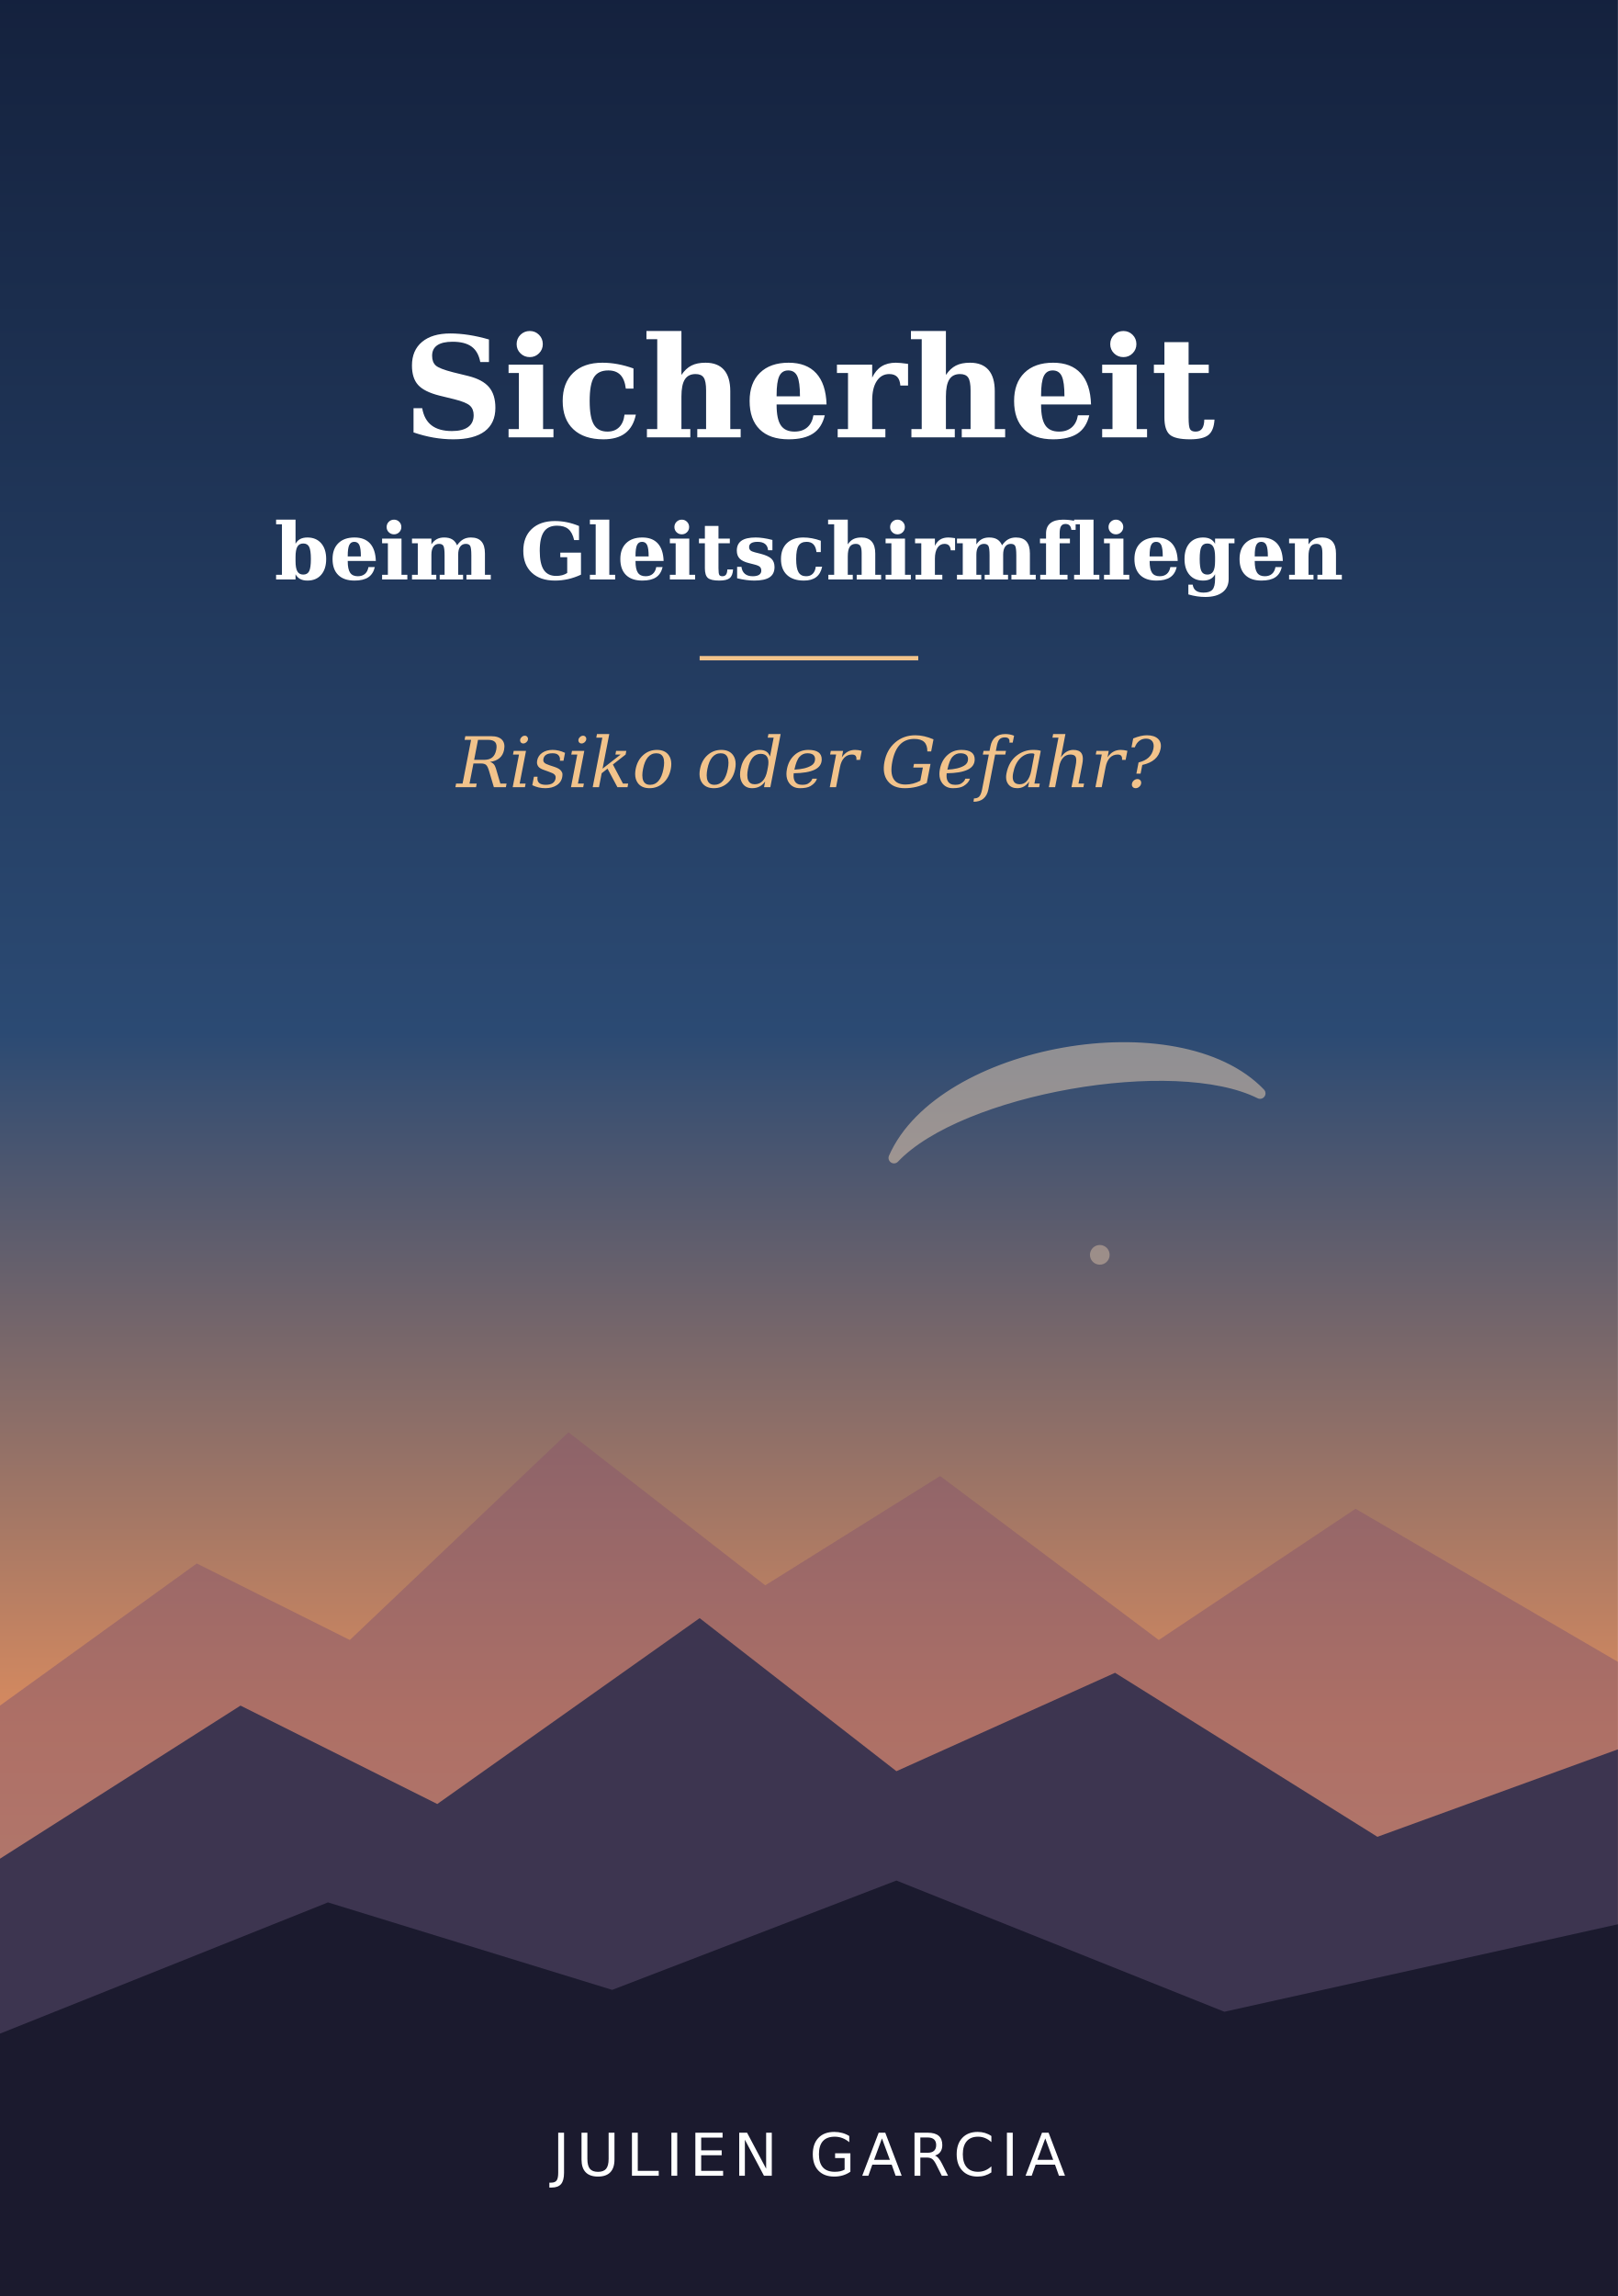
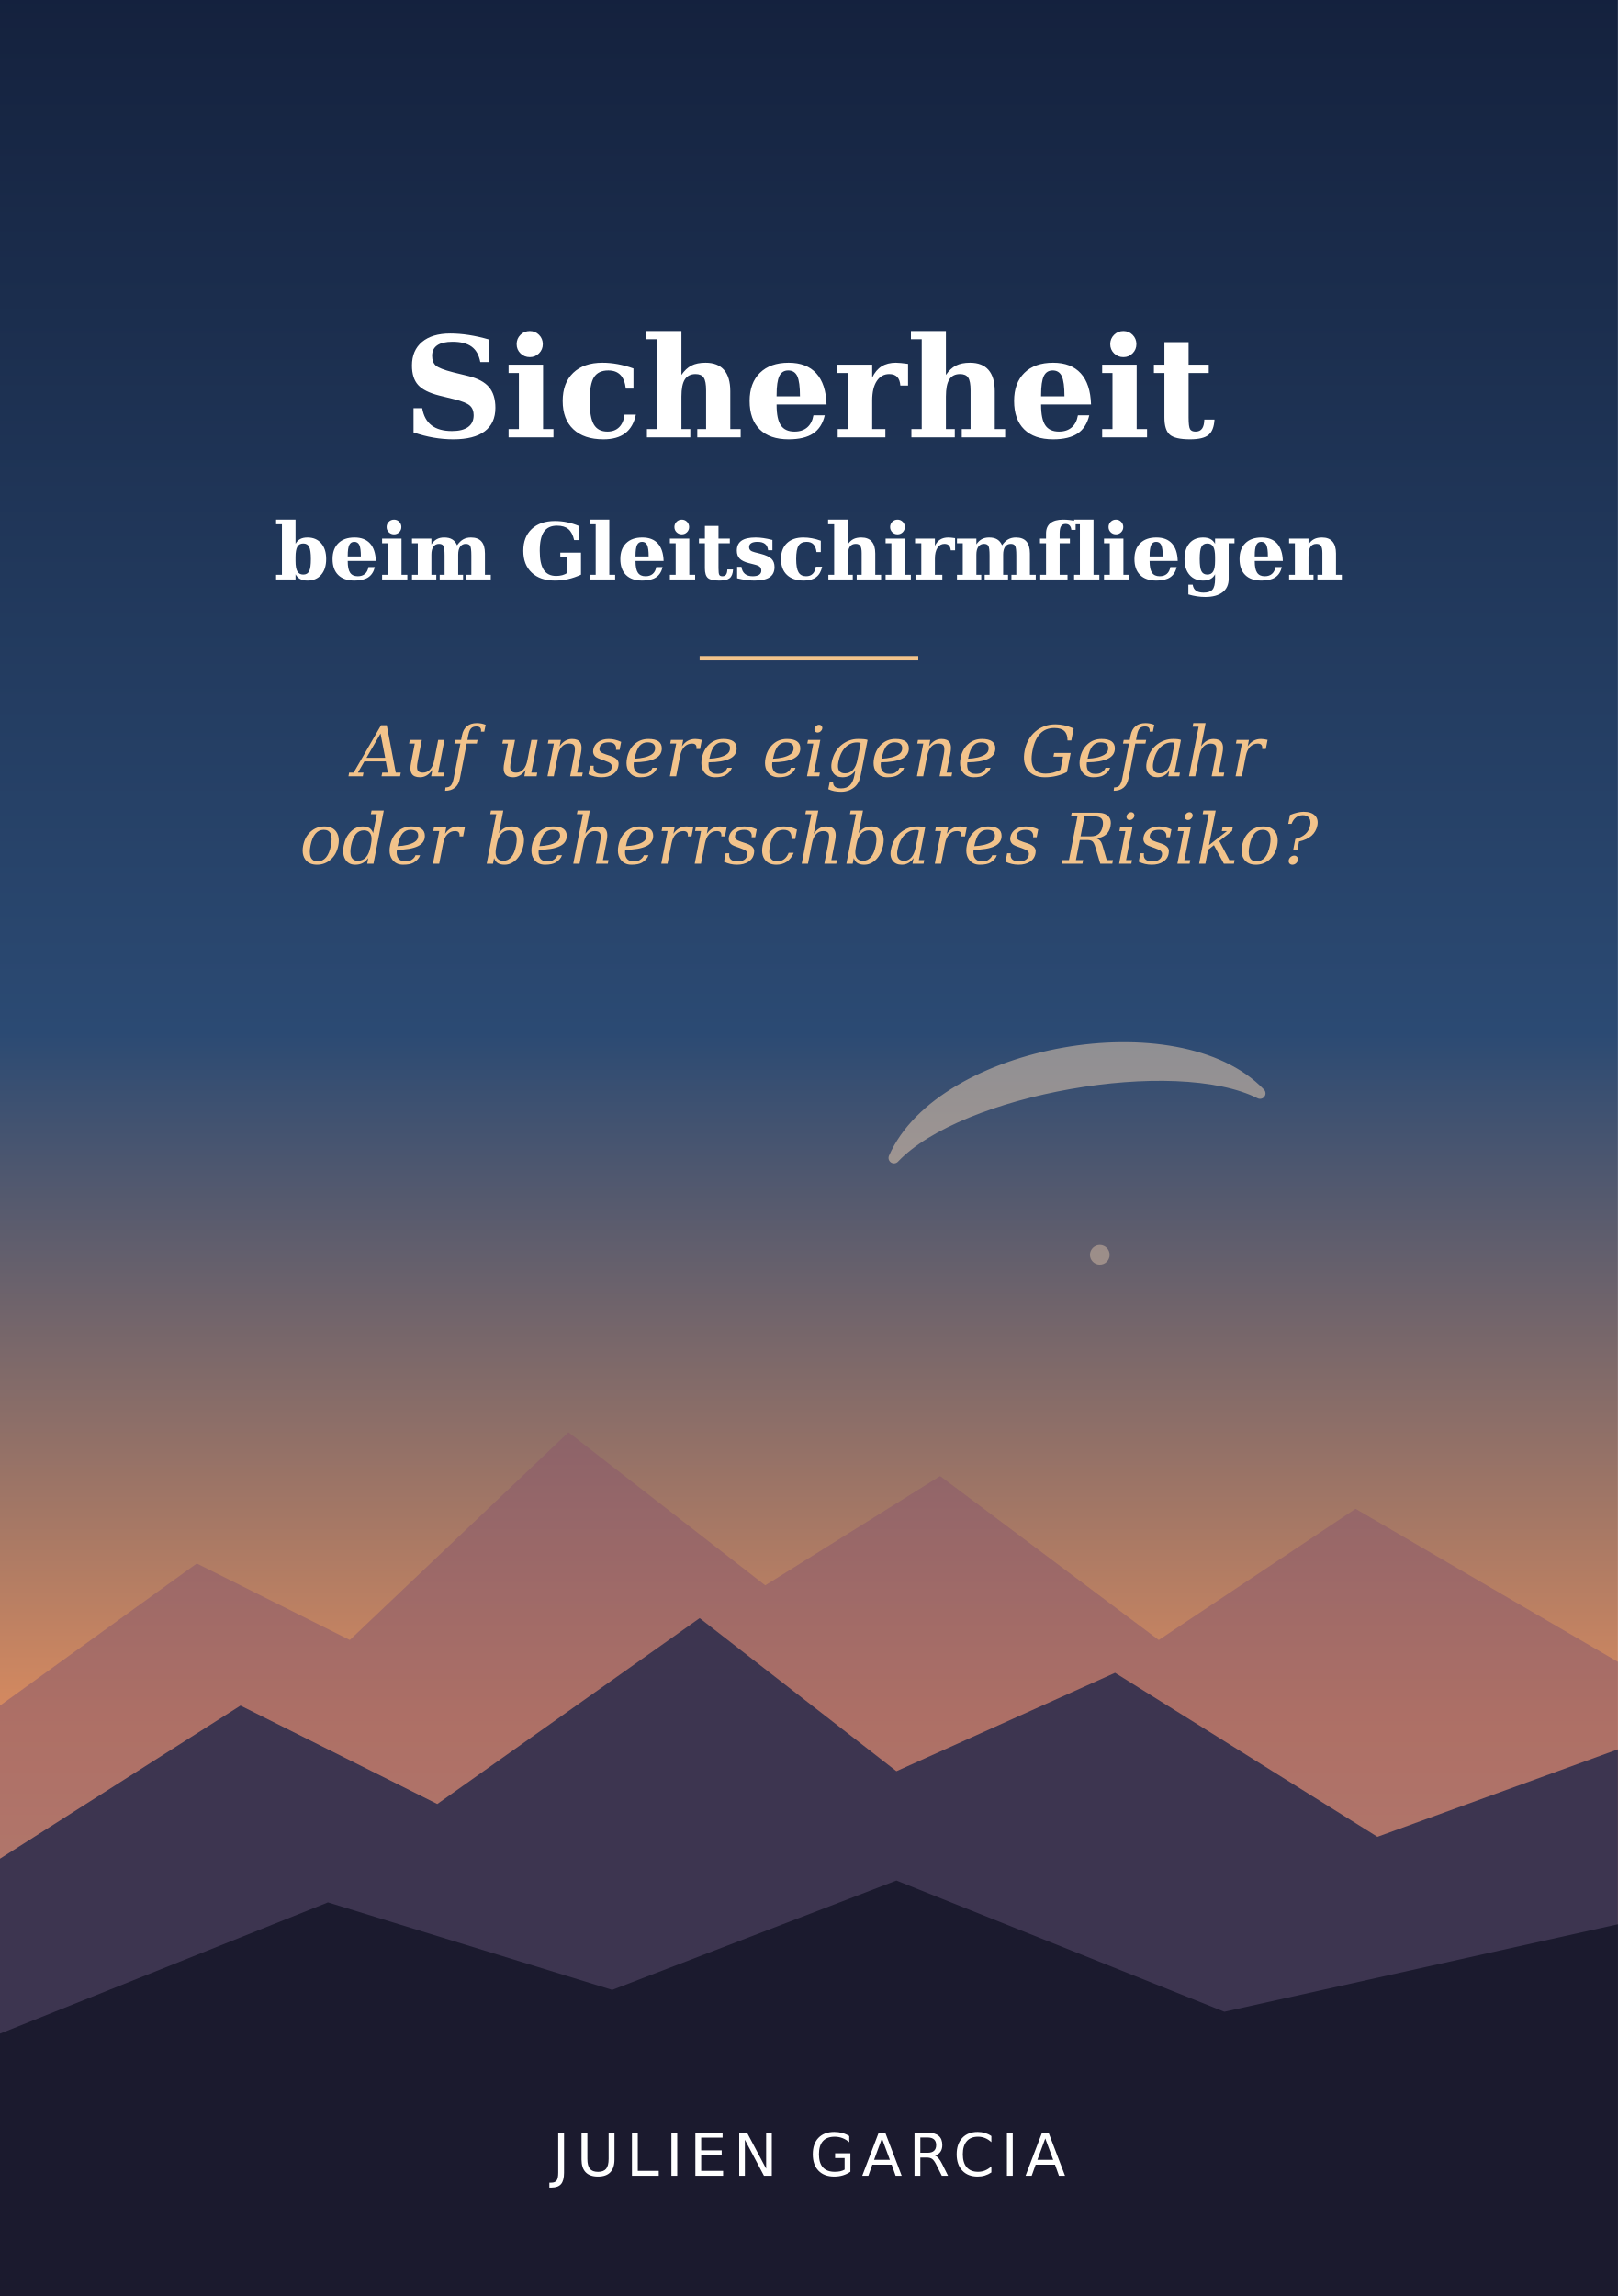
<svg xmlns="http://www.w3.org/2000/svg" width="148mm" height="210mm" viewBox="0 0 1480 2100">
  <defs>
    <linearGradient id="ciel" x1="0" y1="0" x2="0" y2="1">
      <stop offset="0" stop-color="#14213d" />
      <stop offset="0.45" stop-color="#2b4a73" />
      <stop offset="0.75" stop-color="#d98b5f" />
      <stop offset="1" stop-color="#f2c38b" />
    </linearGradient>
  </defs>
  <rect width="1480" height="2100" fill="url(#ciel)" />
  <g font-family="DejaVu Serif" fill="#ffffff" text-anchor="middle">
    <text x="740" y="400" font-size="128" font-weight="bold">Sicherheit</text>
    <text x="740" y="530" font-size="72" font-weight="bold">beim Gleitschirmfliegen</text>
-     <text x="740" y="720" font-size="64" font-style="italic" fill="#f2c38b">Risiko oder Gefahr?</text>
+     <text x="740" y="710" font-size="64" font-style="italic" fill="#f2c38b">Auf unsere eigene Gefahr</text>
+     <text x="740" y="790" font-size="64" font-style="italic" fill="#f2c38b">oder beherrschbares Risiko?</text>
  </g>
  <rect x="640" y="600" width="200" height="4" fill="#f2c38b" />
  <g transform="translate(980 1000) rotate(-10)" opacity="0.5">
    <path d="M -170 30 C -110 -60 110 -60 170 30 C 100 -22 -100 -22 -170 30 Z" fill="#f2d3b3" stroke="#f2d3b3" stroke-width="10" stroke-linejoin="round" />
    <circle cx="0" cy="150" r="9" fill="#f2d3b3" fill-opacity="0.8" />
  </g>
  <path d="M 0 1560 L 180 1430 L 320 1500 L 520 1310 L 700 1450 L 860 1350 L 1060 1500 L 1240 1380 L 1480 1520 L 1480 2100 L 0 2100 Z" fill="#8a5a6b" fill-opacity="0.55" />
  <path d="M 0 1700 L 220 1560 L 400 1650 L 640 1480 L 820 1620 L 1020 1530 L 1260 1680 L 1480 1600 L 1480 2100 L 0 2100 Z" fill="#3d3550" />
  <path d="M 0 1860 L 300 1740 L 560 1820 L 820 1720 L 1120 1840 L 1480 1760 L 1480 2100 L 0 2100 Z" fill="#1b1a2e" />
  <text x="740" y="1990" font-family="DejaVu Sans" font-size="54" letter-spacing="6" fill="#ffffff" text-anchor="middle">JULIEN GARCIA</text>
</svg>
